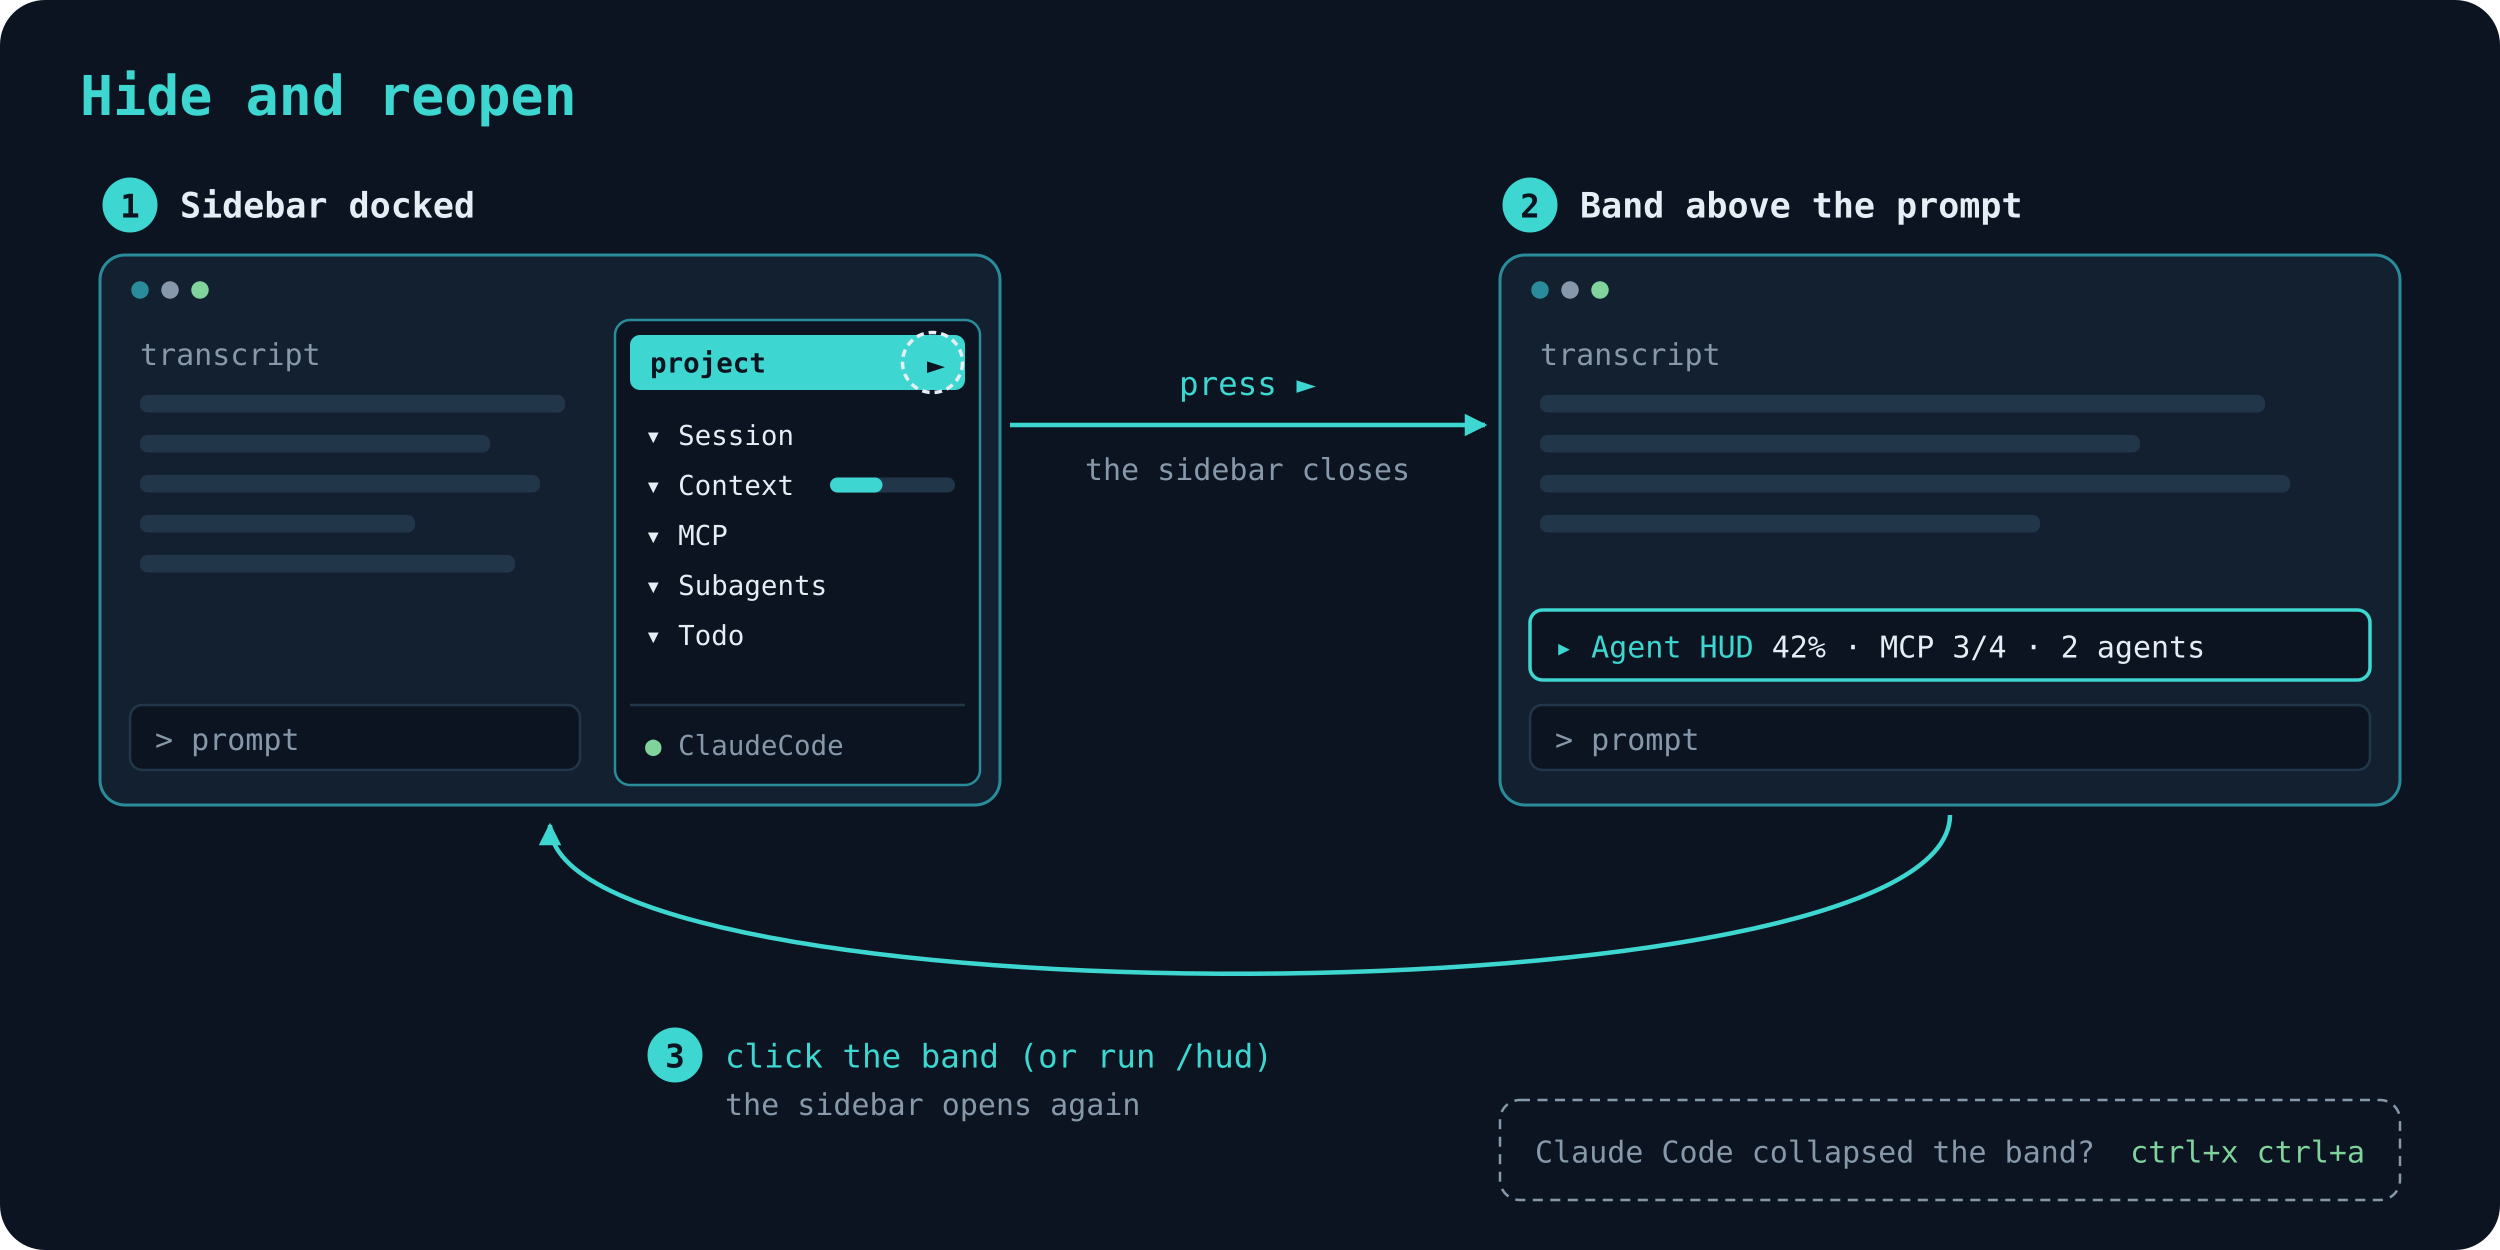
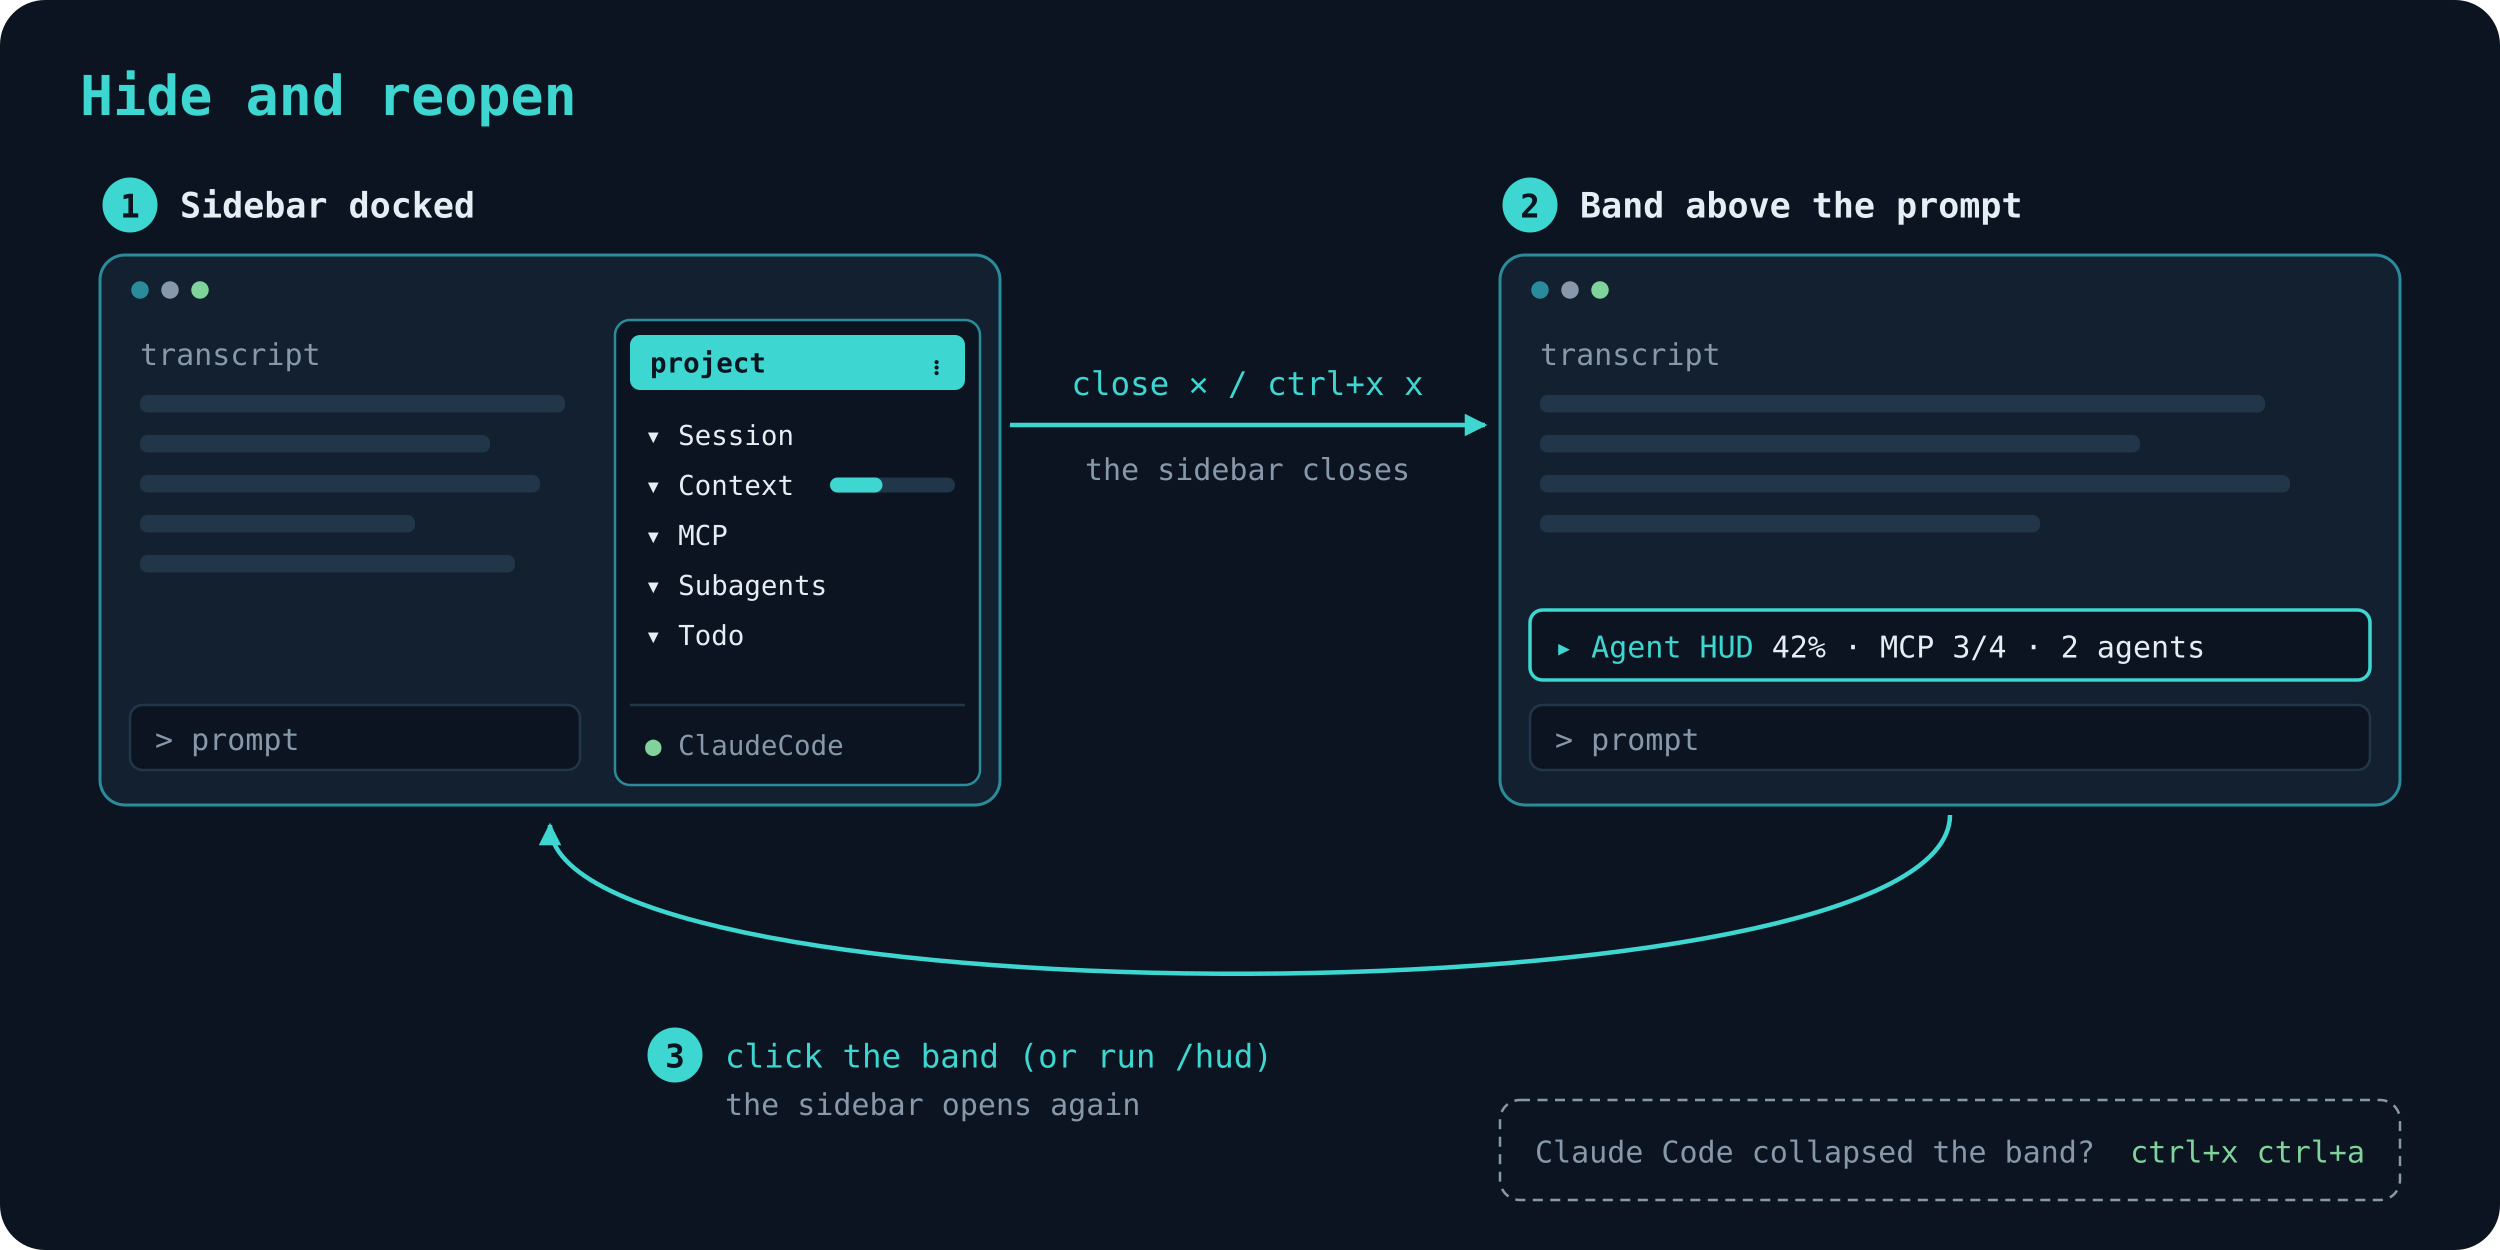
<svg xmlns="http://www.w3.org/2000/svg" version="1.1" width="1000" height="500" viewBox="0 0 1000 500" role="img" aria-labelledby="hr-title hr-desc">
  <defs>
    <marker id="hr-arrow" viewBox="0 0 10 10" refX="9" refY="5" markerWidth="9" markerHeight="9" orient="auto" markerUnits="userSpaceOnUse">
      <path d="M 0 0 L 10 5 L 0 10 z" fill="#3DD6D0" />
    </marker>
  </defs>
  <style type="text/css">
    text { font-family: ui-monospace, SFMono-Regular, Menlo, Consolas, monospace; fill: #E6EEF5; }
    .title { font-size: 22px; font-weight: bold; fill: #3DD6D0; }
    .cap { font-size: 14px; font-weight: bold; fill: #E6EEF5; }
    .num { font-size: 13px; font-weight: bold; fill: #0B1420; }
    .t { font-size: 12px; }
    .s { font-size: 11px; }
    .d { font-size: 12px; fill: #8798AA; }
    .lbl { font-size: 13px; fill: #3DD6D0; }
    .win { fill: #12202F; stroke: #2A8C9A; stroke-width: 1.2; }
    .bar { fill: #22364A; }
    .flow { stroke: #3DD6D0; stroke-width: 1.8; fill: none; }
  </style>
  <rect x="0" y="0" width="1000" height="500" rx="18" fill="#0B1420" />
  <text class="title" x="32" y="46">Hide and reopen</text>
  <circle cx="52" cy="82" r="11" fill="#3DD6D0" />
  <text class="num" x="52" y="87" text-anchor="middle">1</text>
  <text class="cap" x="72" y="87">Sidebar docked</text>
  <rect class="win" x="40" y="102" width="360" height="220" rx="10" />
  <circle cx="56" cy="116" r="3.5" fill="#2A8C9A" />
  <circle cx="68" cy="116" r="3.5" fill="#8798AA" />
  <circle cx="80" cy="116" r="3.5" fill="#7FD39B" />
  <text class="d" x="56" y="146">transcript</text>
  <rect class="bar" x="56" y="158" width="170" height="7" rx="3" />
  <rect class="bar" x="56" y="174" width="140" height="7" rx="3" />
  <rect class="bar" x="56" y="190" width="160" height="7" rx="3" />
  <rect class="bar" x="56" y="206" width="110" height="7" rx="3" />
  <rect class="bar" x="56" y="222" width="150" height="7" rx="3" />
  <rect x="52" y="282" width="180" height="26" rx="5" fill="#0B1420" stroke="#22364A" />
  <text class="d" x="62" y="300">&gt; prompt</text>
  <rect x="246" y="128" width="146" height="186" rx="6" fill="#0B1420" stroke="#2A8C9A" stroke-width="1" />
  <rect x="252" y="134" width="134" height="22" rx="4" fill="#3DD6D0" />
  <text class="s" x="260" y="149" style="fill:#0B1420; font-weight:bold;">project</text>
-   <text class="t" x="378" y="150" text-anchor="end" style="fill:#0B1420; font-weight:bold;">►</text>
-   <circle cx="373" cy="145" r="12" fill="none" stroke="#E6EEF5" stroke-width="1.4" stroke-dasharray="3 2" />
+   <text class="t" x="378" y="150" text-anchor="end" style="fill:#0B1420; font-weight:bold;">⋮</text>
  <text class="s" x="258" y="178">▾ Session</text>
  <text class="s" x="258" y="198">▾ Context</text>
  <rect x="332" y="191" width="50" height="6" rx="3" fill="#22364A" />
  <rect x="332" y="191" width="21" height="6" rx="3" fill="#3DD6D0" />
  <text class="s" x="258" y="218">▾ MCP</text>
  <text class="s" x="258" y="238">▾ Subagents</text>
  <text class="s" x="258" y="258">▾ Todo</text>
  <line x1="252" y1="282" x2="386" y2="282" stroke="#22364A" />
  <text class="s" x="258" y="302" style="fill:#8798AA;">
    <tspan fill="#7FD39B">●</tspan> ClaudeCode</text>
  <circle cx="612" cy="82" r="11" fill="#3DD6D0" />
  <text class="num" x="612" y="87" text-anchor="middle">2</text>
  <text class="cap" x="632" y="87">Band above the prompt</text>
  <rect class="win" x="600" y="102" width="360" height="220" rx="10" />
  <circle cx="616" cy="116" r="3.5" fill="#2A8C9A" />
  <circle cx="628" cy="116" r="3.5" fill="#8798AA" />
  <circle cx="640" cy="116" r="3.5" fill="#7FD39B" />
  <text class="d" x="616" y="146">transcript</text>
  <rect class="bar" x="616" y="158" width="290" height="7" rx="3" />
  <rect class="bar" x="616" y="174" width="240" height="7" rx="3" />
  <rect class="bar" x="616" y="190" width="300" height="7" rx="3" />
  <rect class="bar" x="616" y="206" width="200" height="7" rx="3" />
  <rect x="612" y="244" width="336" height="28" rx="5" fill="#0B1420" stroke="#3DD6D0" stroke-width="1.4" />
  <text class="t" x="622" y="263">
    <tspan fill="#3DD6D0">▸ Agent HUD</tspan>  42% · MCP 3/4 · 2 agents</text>
  <rect x="612" y="282" width="336" height="26" rx="5" fill="#0B1420" stroke="#22364A" />
  <text class="d" x="622" y="300">&gt; prompt</text>
  <path class="flow" d="M 404 170 L 594 170" marker-end="url(#hr-arrow)" />
-   <text class="lbl" x="499" y="158" text-anchor="middle">press ►</text>
+   <text class="lbl" x="499" y="158" text-anchor="middle">close ✕ / ctrl+x x</text>
  <text class="d" x="499" y="192" text-anchor="middle">the sidebar closes</text>
  <path class="flow" d="M 780 326 C 780 410, 220 410, 220 330" marker-end="url(#hr-arrow)" />
  <circle cx="270" cy="422" r="11" fill="#3DD6D0" />
  <text class="num" x="270" y="427" text-anchor="middle">3</text>
  <text class="lbl" x="290" y="427">click the band  (or run /hud)</text>
  <text class="d" x="290" y="446">the sidebar opens again</text>
  <rect x="600" y="440" width="360" height="40" rx="8" fill="#0B1420" stroke="#8798AA" stroke-dasharray="4 3" />
  <text class="d" x="614" y="465">Claude Code collapsed the band?</text>
  <text class="t" x="946" y="465" text-anchor="end" style="fill:#7FD39B;">ctrl+x ctrl+a</text>
</svg>
